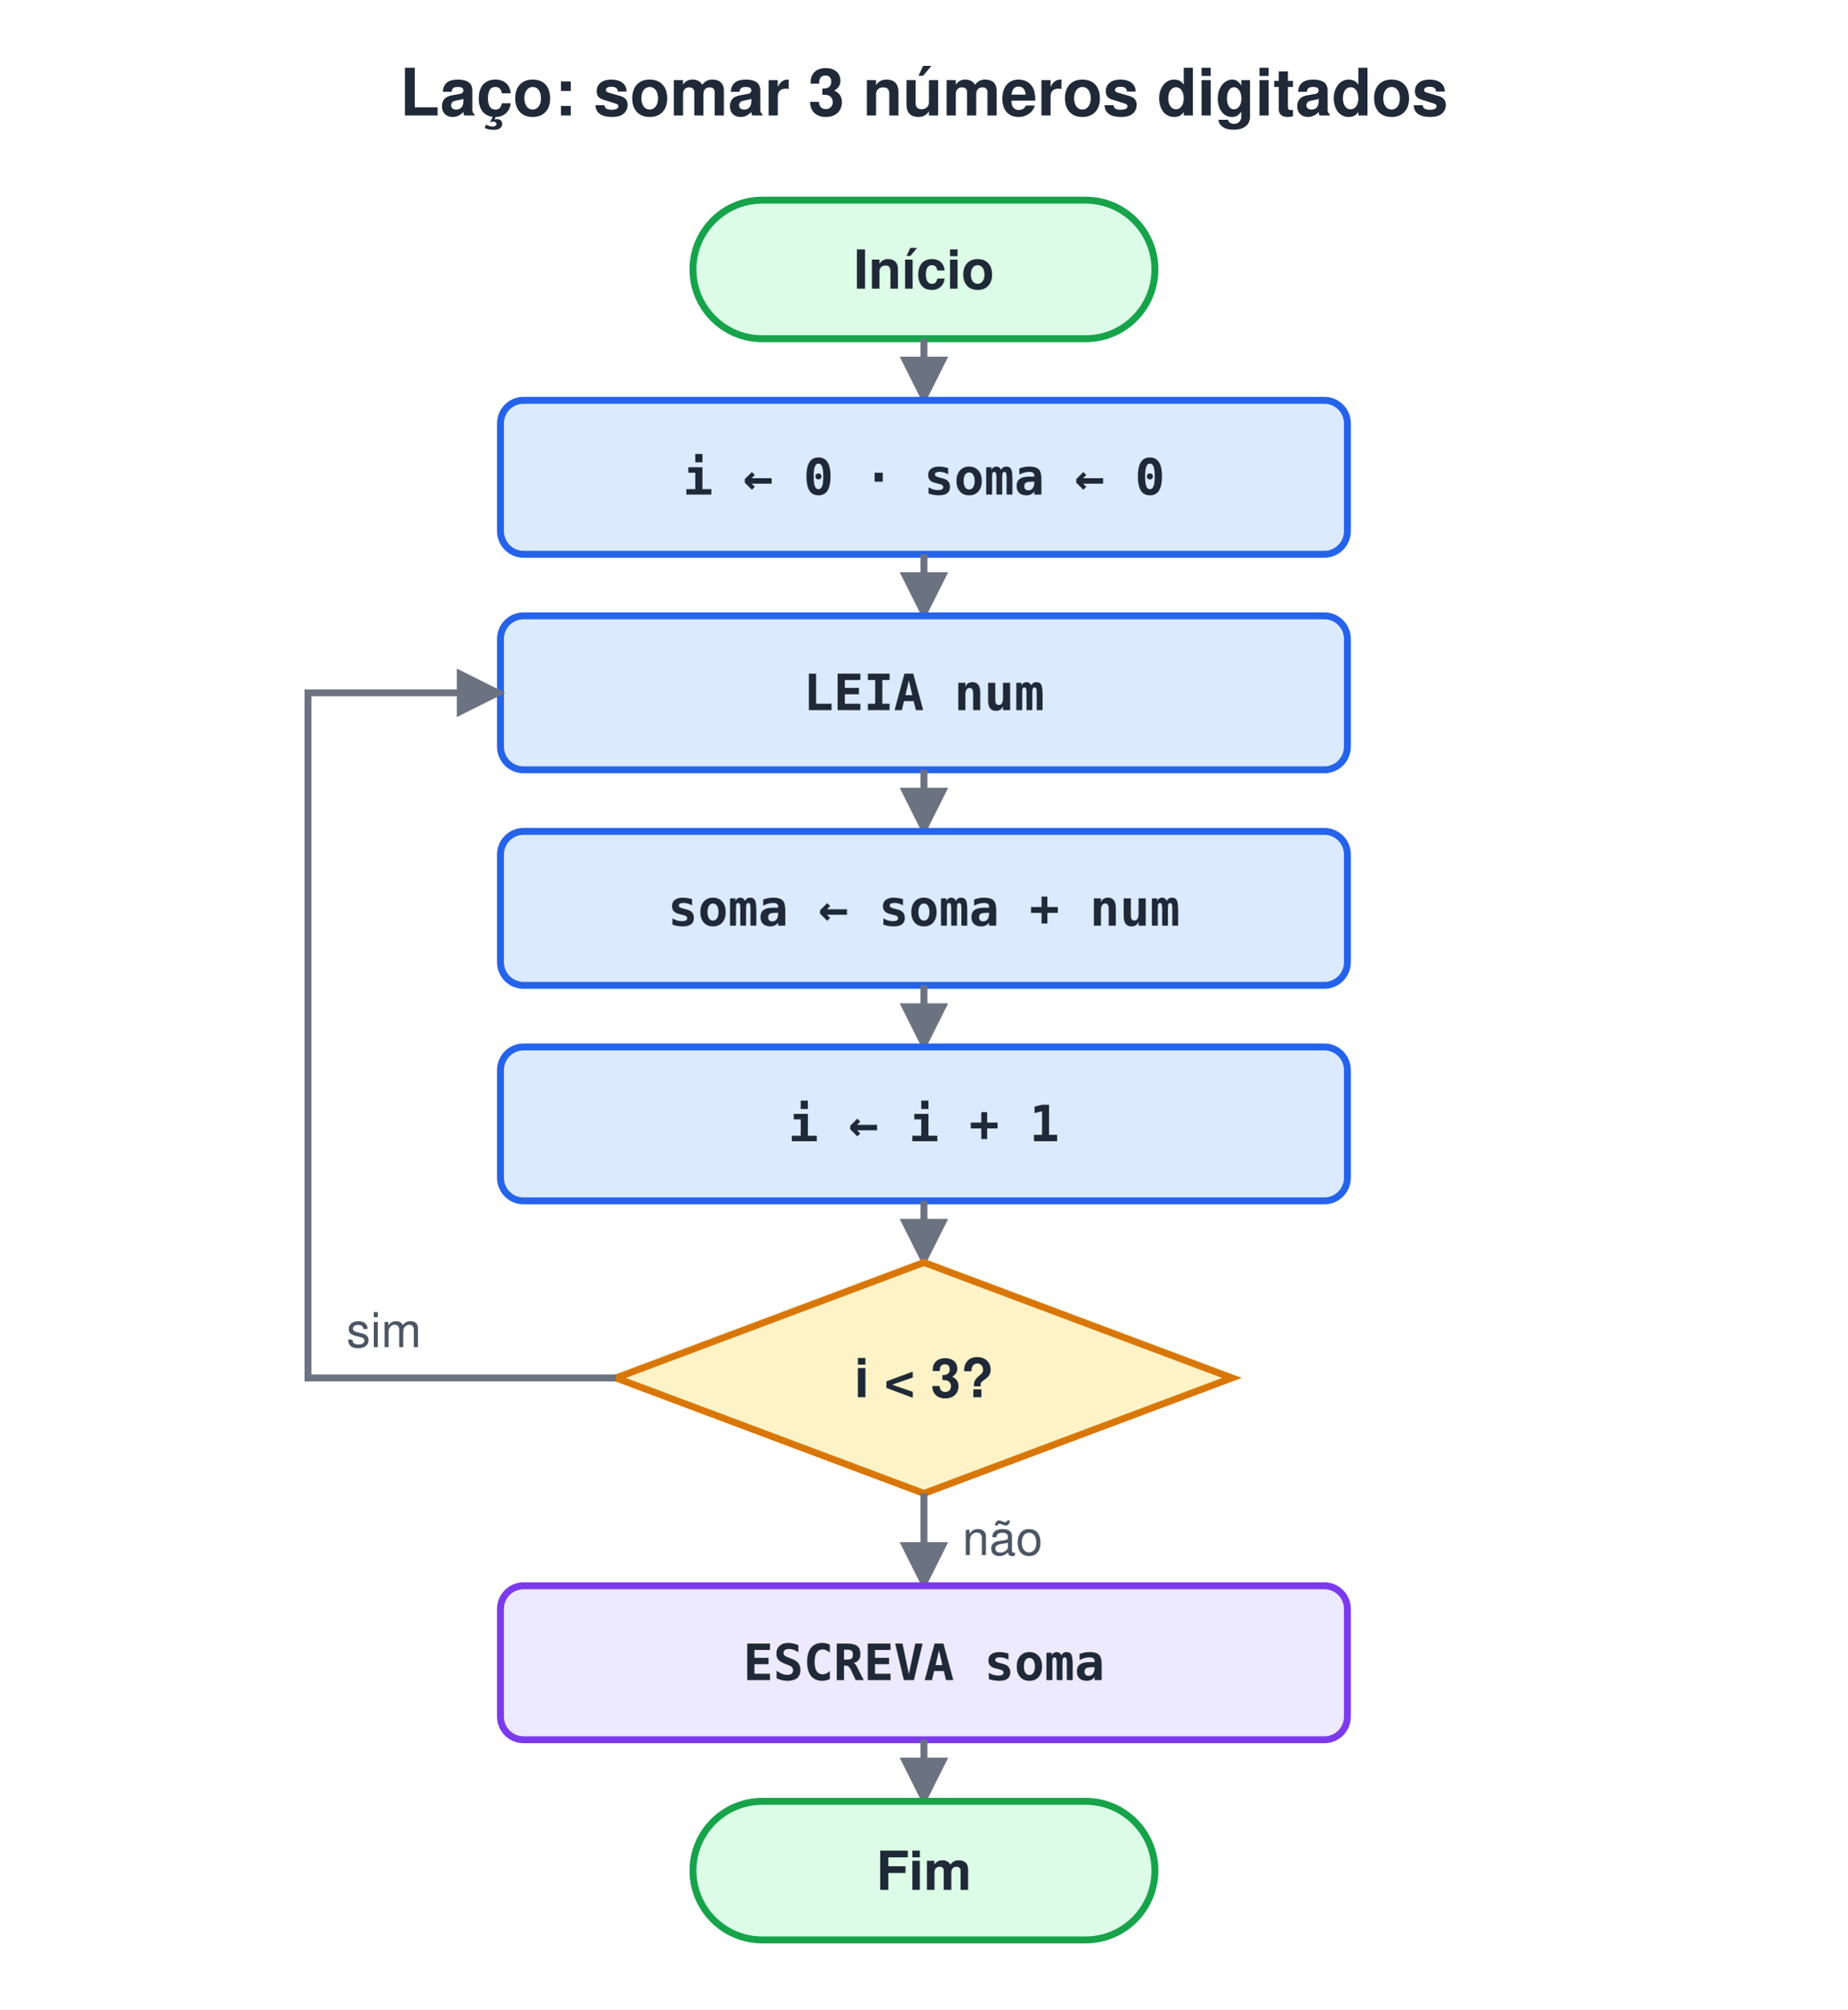
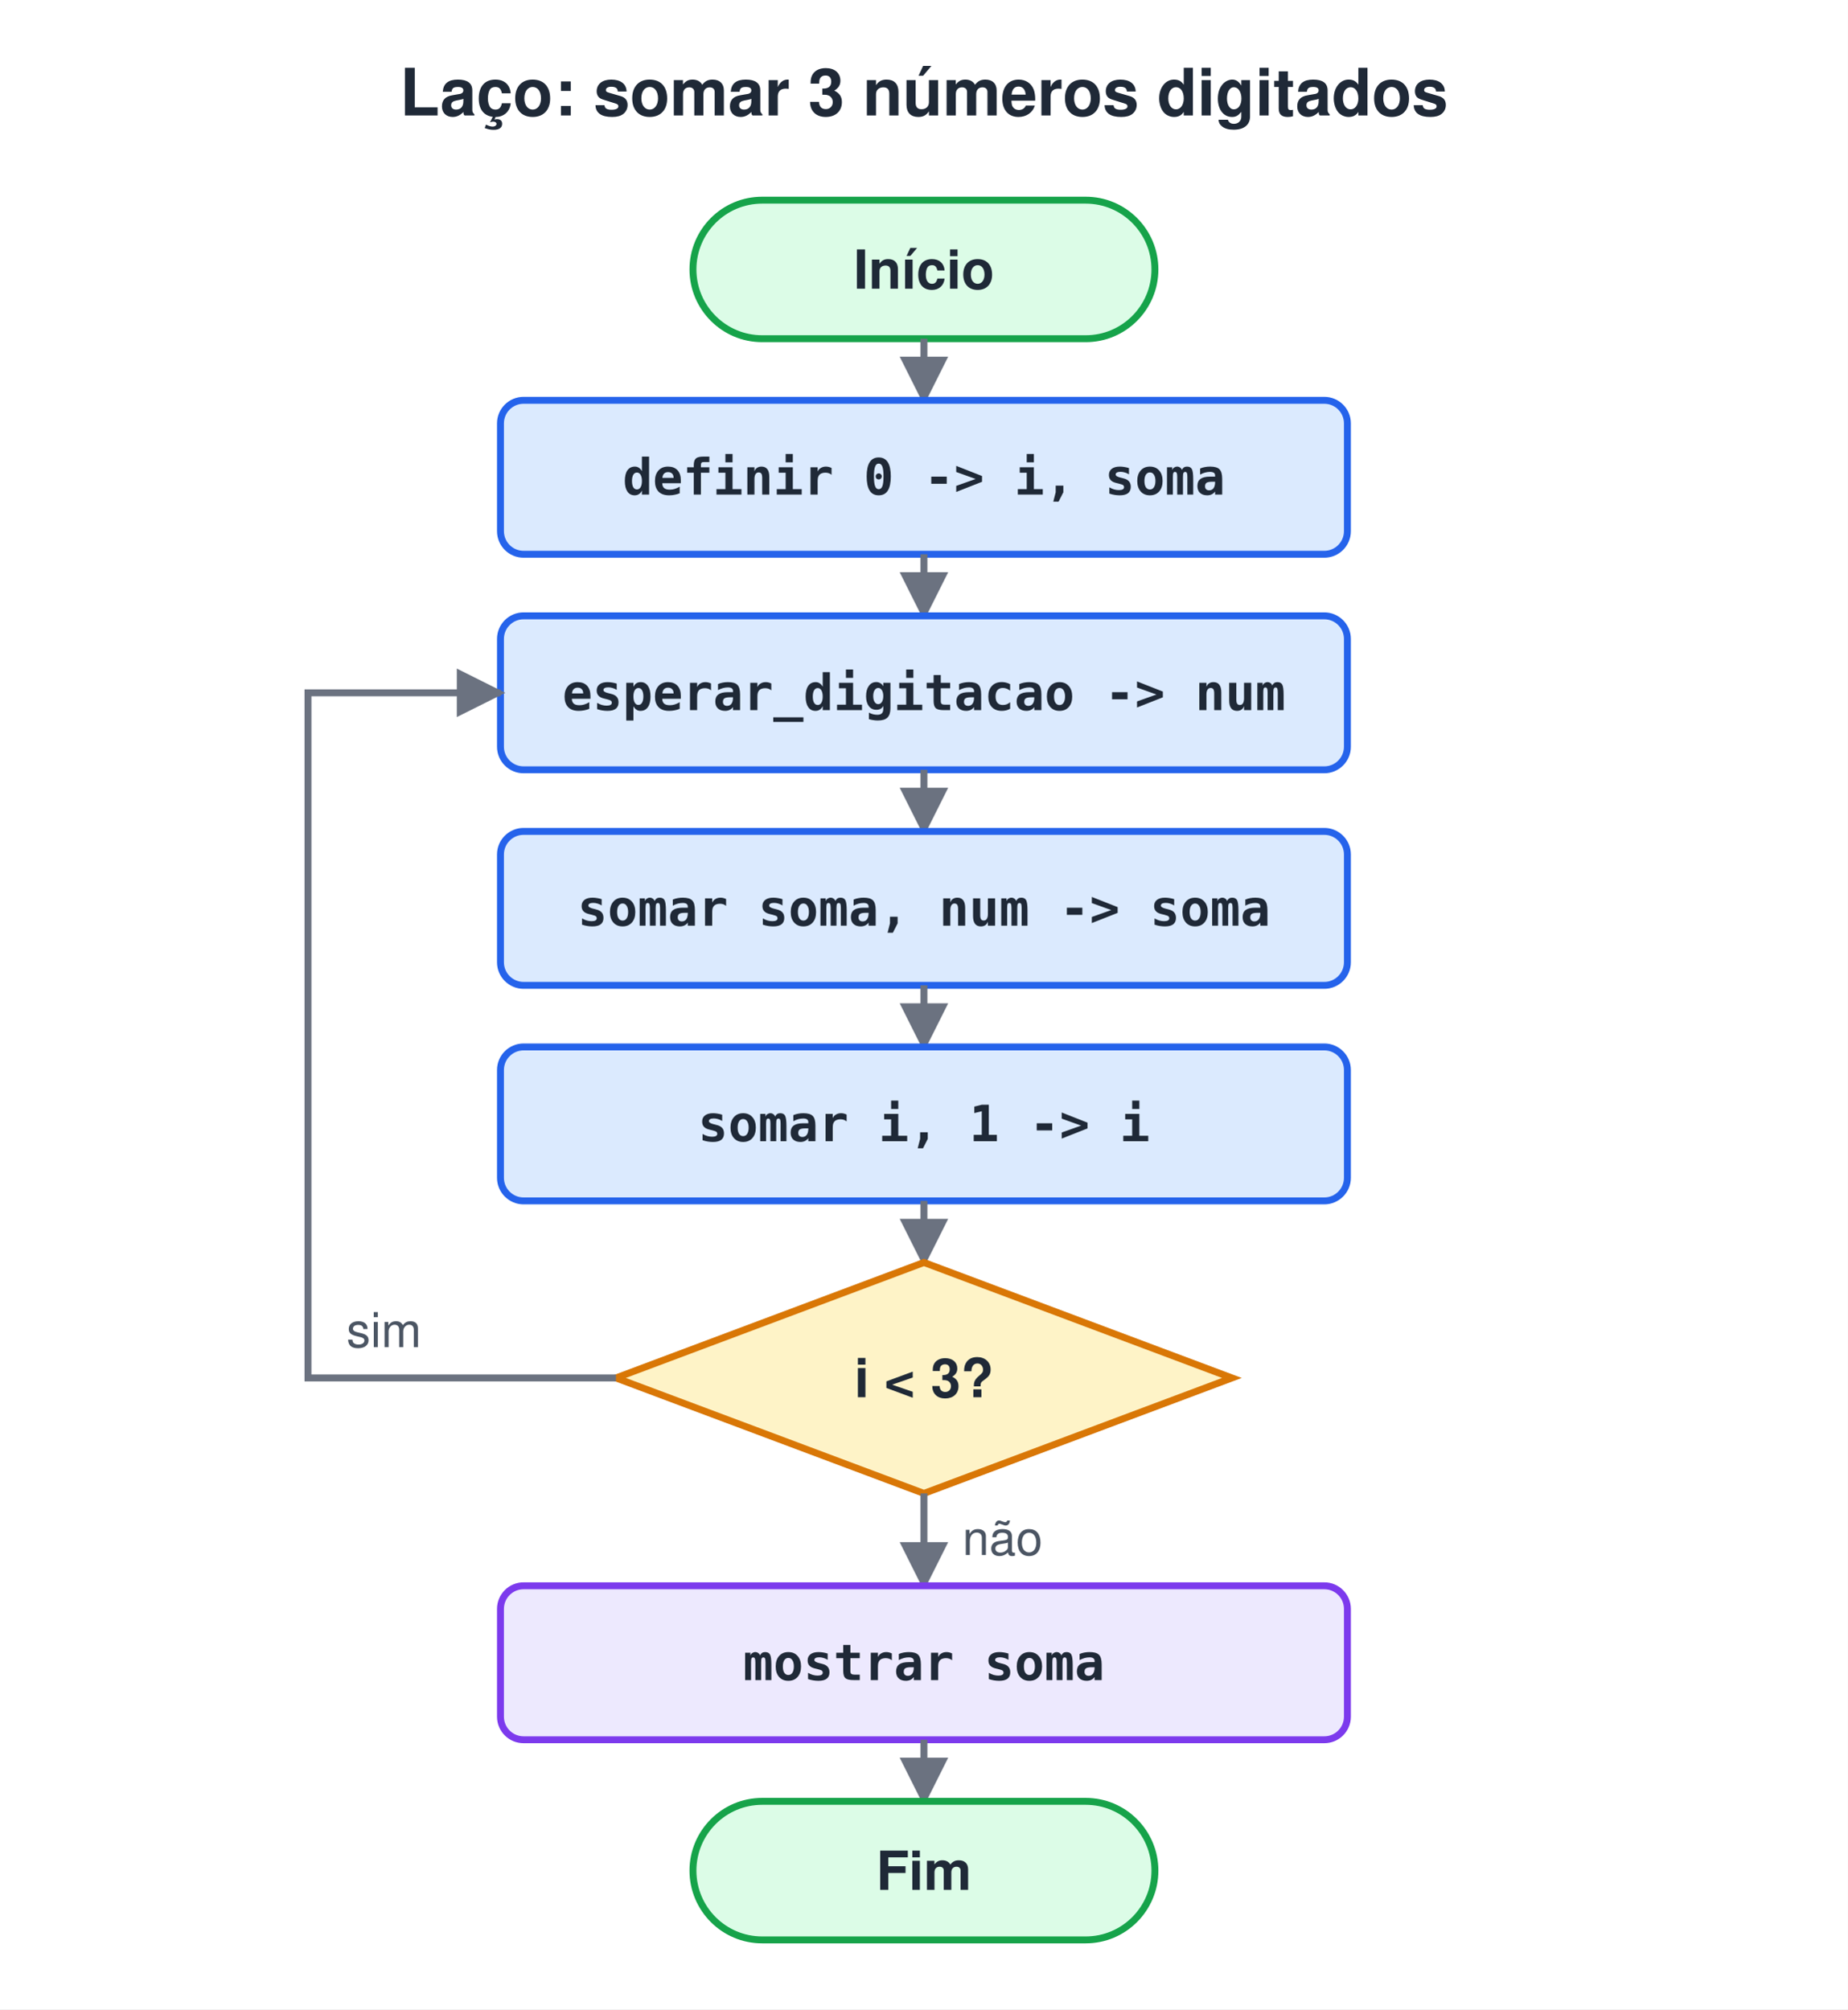
<svg xmlns="http://www.w3.org/2000/svg" width="480" height="522" viewBox="0 0 480 522">
  <style>text{white-space:pre;font-family:Helvetica,Arial,sans-serif;font-size:14px;fill:#1F2937}.t{font-size:17px;font-weight:bold}.b{font-weight:bold}.m{font-family:Menlo,Consolas,monospace;font-size:13px}.s{font-size:12.5px;fill:#4B5563}.n{font-size:13px;font-style:italic;fill:#4B5563}.c{text-anchor:middle}.r{text-anchor:end}.xB{fill:#DBEAFE;stroke:#2563EB}.xG{fill:#DCFCE7;stroke:#16A34A}.xO{fill:#FEF3C7;stroke:#D97706}.xP{fill:#EDE9FE;stroke:#7C3AED}.xR{fill:#FEE2E2;stroke:#DC2626}.xY{fill:#F3F4F6;stroke:#9CA3AF}.xW{fill:#fff;stroke:#9CA3AF}.xT{fill:#CCFBF1;stroke:#0D9488}.xK{fill:#FCE7F3;stroke:#DB2777}rect,ellipse,polygon{stroke-width:1.8}.l{stroke:#6B7280;stroke-width:1.8;fill:none}.d{stroke-dasharray:5 4}</style>
  <defs>
    <marker id="a" viewBox="0 0 10 10" refX="9" refY="5" markerWidth="7" markerHeight="7" orient="auto-start-reverse">
      <path d="M0,0L10,5L0,10z" fill="#6B7280" />
    </marker>
  </defs>
  <rect width="100%" height="100%" fill="#fff" />
  <text x="240.0" y="30" class="t c">Laço: somar 3 números digitados</text>
  <rect x="180" y="52" width="120" height="36" rx="18" class="xG" />
  <text x="240" y="75" class="b c">Início</text>
  <path d="M240,88 L240,104" class="l" marker-end="url(#a)" />
  <rect x="130" y="104" width="220" height="40" rx="6" class="xB" />
-   <text x="240.0" y="128.5" class="m b c">i ← 0 · soma ← 0</text>
+   <text x="240.0" y="128.5" class="m b c">definir 0 -&gt; i, soma</text>
  <path d="M240,144 L240,160" class="l" marker-end="url(#a)" />
  <rect x="130" y="160" width="220" height="40" rx="6" class="xB" />
-   <text x="240.0" y="184.5" class="m b c">LEIA num</text>
+   <text x="240.0" y="184.5" class="m b c">esperar_digitacao -&gt; num</text>
  <path d="M240,200 L240,216" class="l" marker-end="url(#a)" />
  <rect x="130" y="216" width="220" height="40" rx="6" class="xB" />
-   <text x="240.0" y="240.5" class="m b c">soma ← soma + num</text>
+   <text x="240.0" y="240.5" class="m b c">somar soma, num -&gt; soma</text>
  <path d="M240,256 L240,272" class="l" marker-end="url(#a)" />
  <rect x="130" y="272" width="220" height="40" rx="6" class="xB" />
-   <text x="240.0" y="296.5" class="m b c">i ← i + 1</text>
+   <text x="240.0" y="296.5" class="m b c">somar i, 1 -&gt; i</text>
  <path d="M240,312 L240,328" class="l" marker-end="url(#a)" />
  <polygon points="240,328 320.0,358.0 240,388 160.0,358.0" class="xO" />
  <text x="240" y="363.0" class="b c">i &lt; 3?</text>
  <path d="M160,358 L80,358 L80,180 L130,180" class="l" marker-end="url(#a)" />
  <text x="90" y="350" class="s">sim</text>
  <path d="M240,388 L240,412" class="l" marker-end="url(#a)" />
  <text x="250" y="404" class="s">não</text>
  <rect x="130" y="412" width="220" height="40" rx="6" class="xP" />
-   <text x="240.0" y="436.5" class="m b c">ESCREVA soma</text>
+   <text x="240.0" y="436.5" class="m b c">mostrar soma</text>
  <path d="M240,452 L240,468" class="l" marker-end="url(#a)" />
  <rect x="180" y="468" width="120" height="36" rx="18" class="xG" />
  <text x="240" y="491" class="b c">Fim</text>
</svg>
